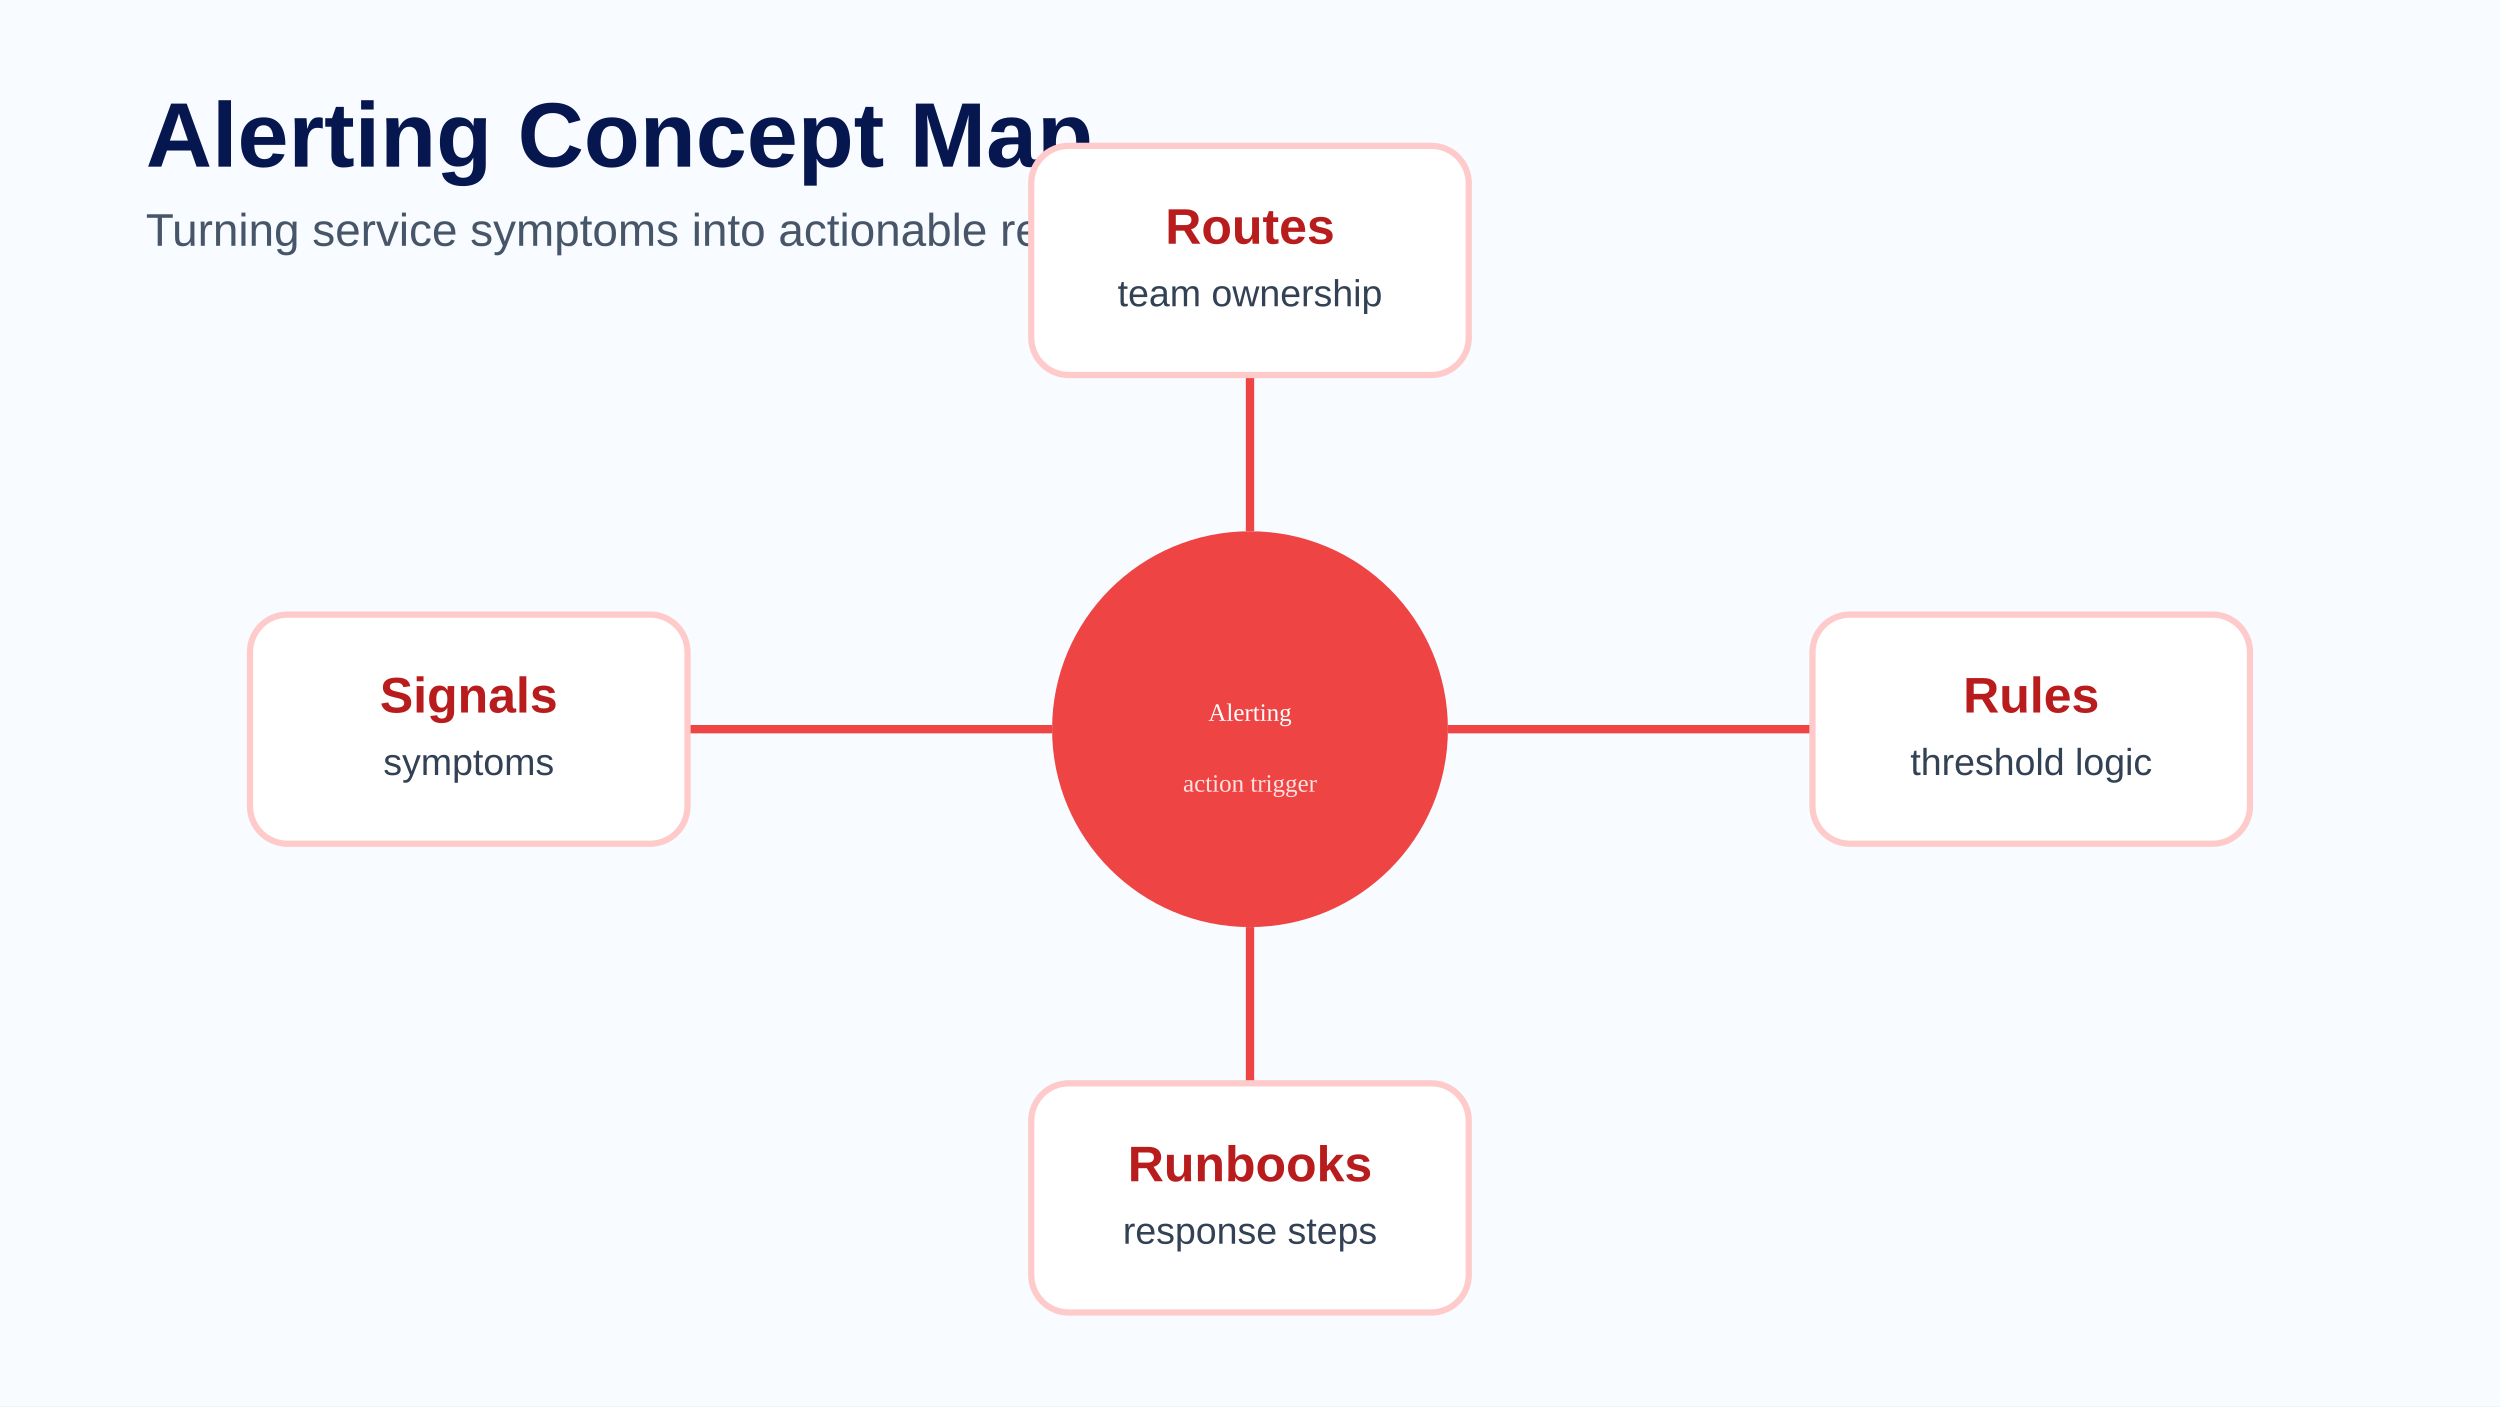
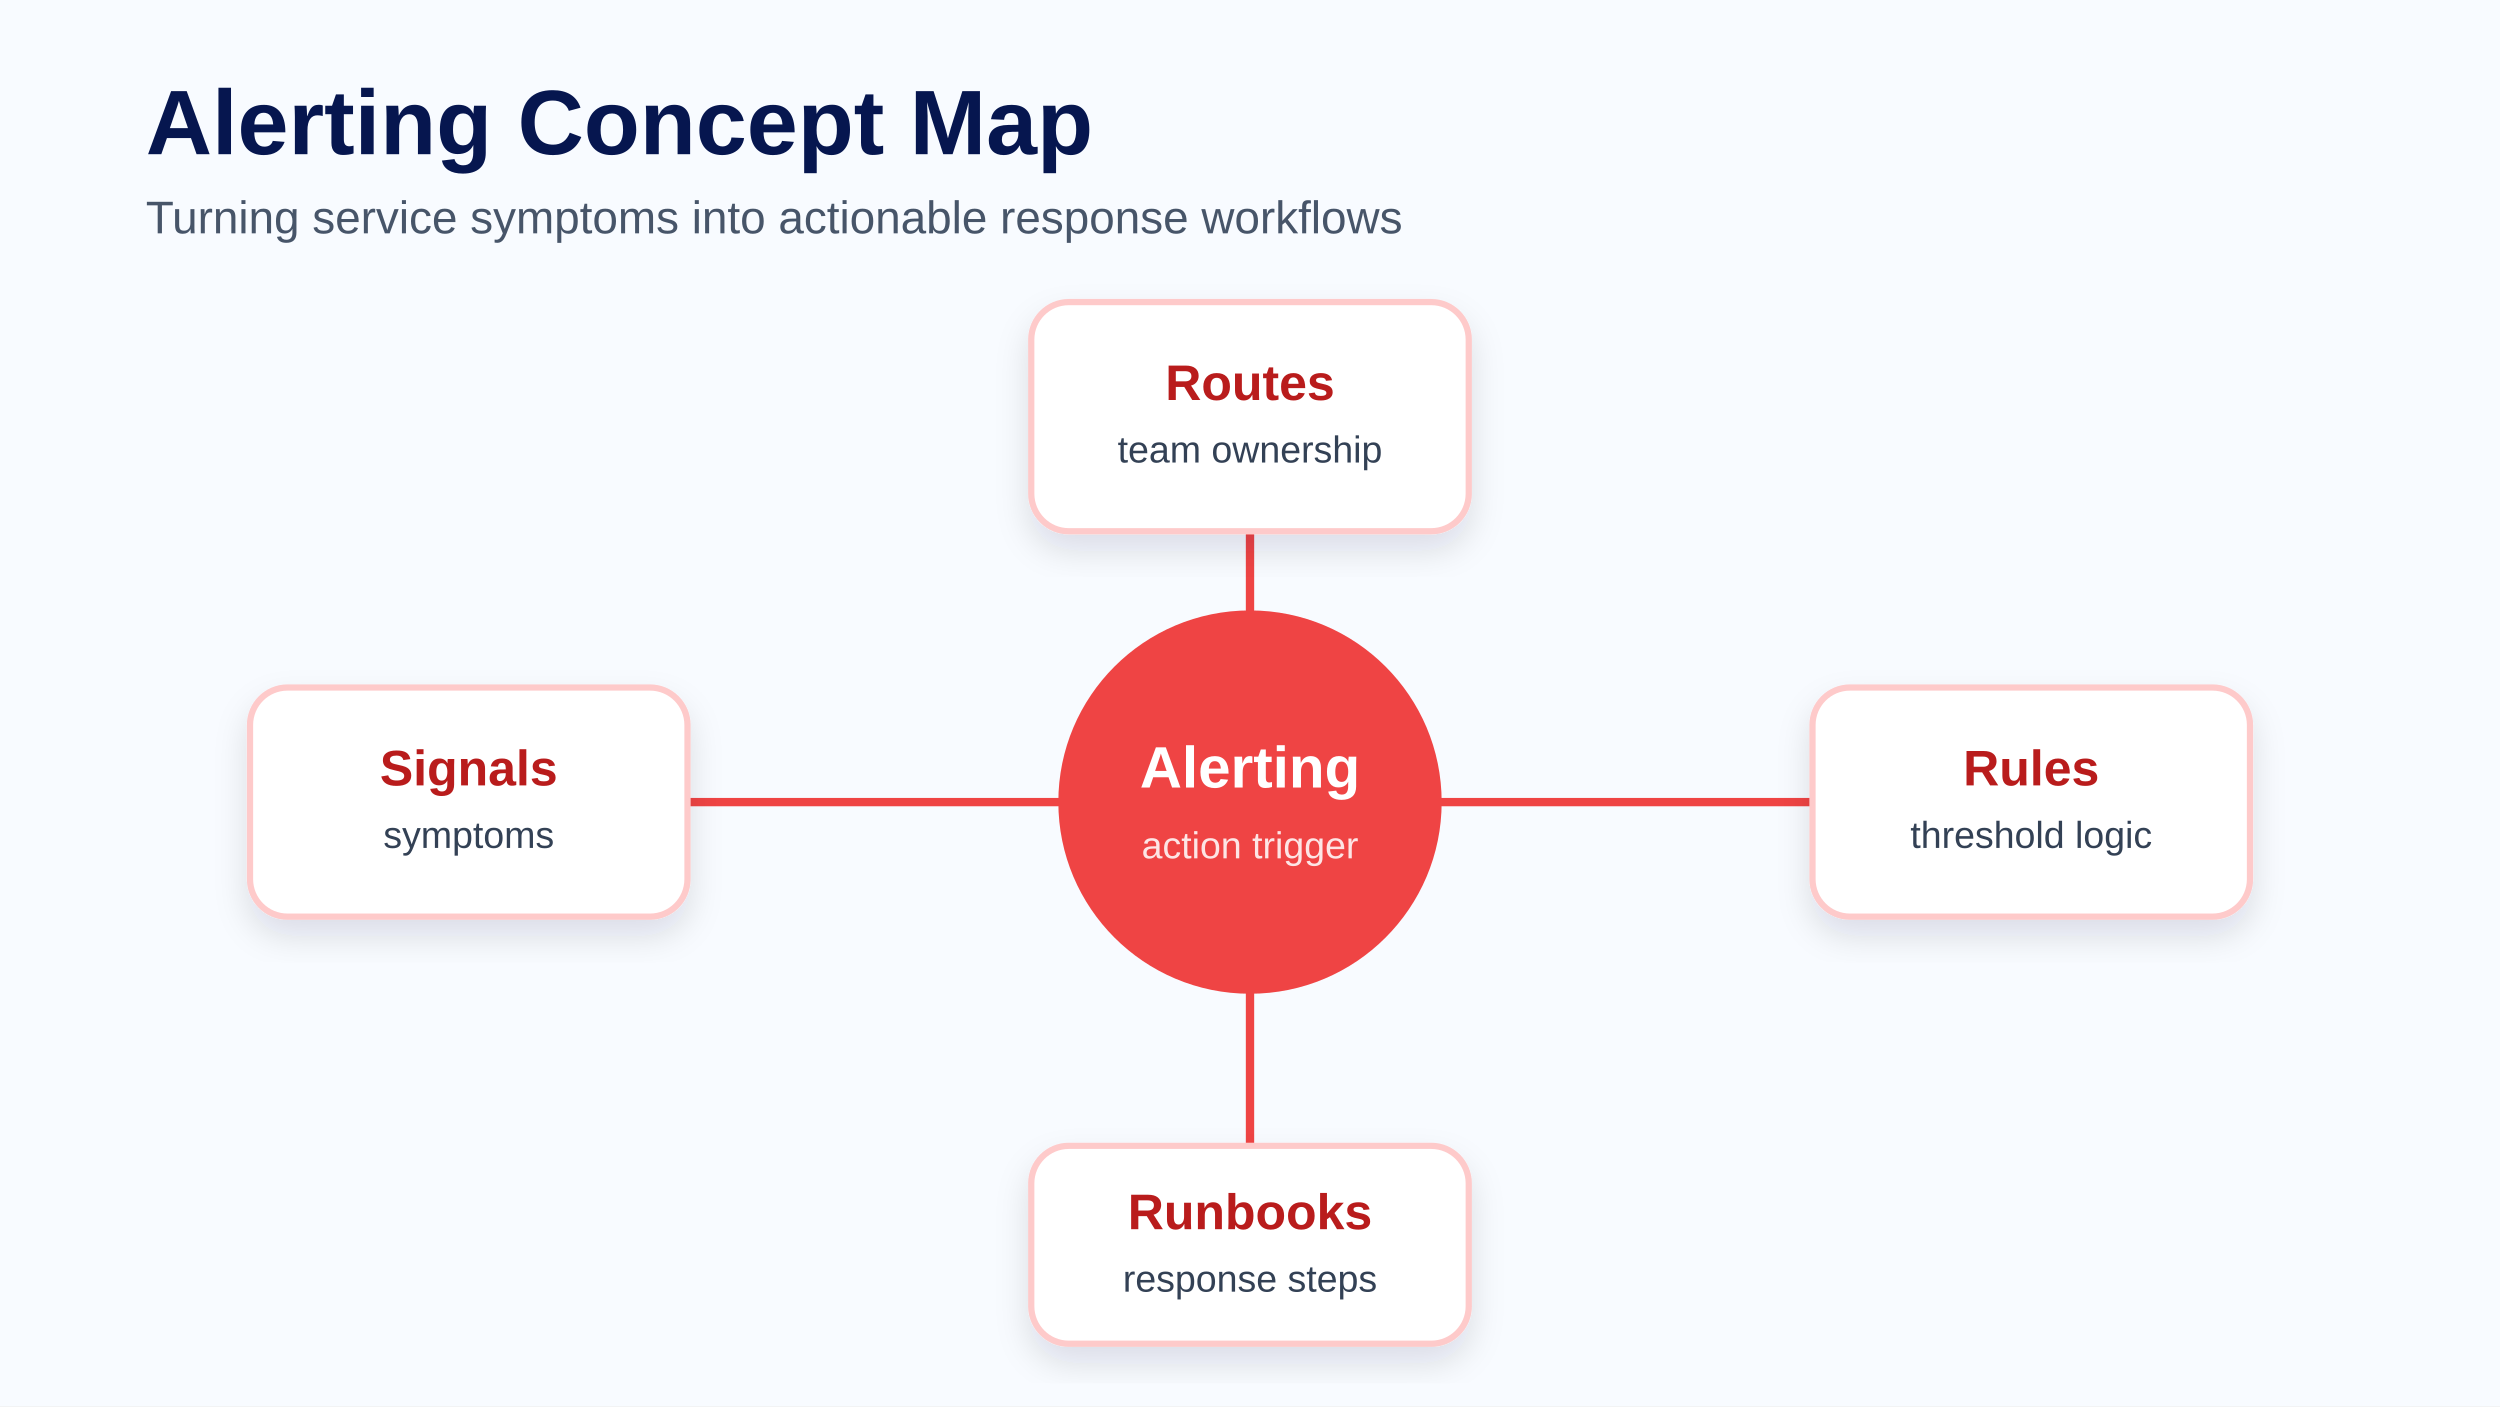
- <svg xmlns="http://www.w3.org/2000/svg" viewBox="0 0 1200 675">
-   <style>.t{font:700 44px Arial;fill:#06164f}.s{font:400 22px Arial;fill:#475569}.h{font:700 24px Arial;fill:#b91c1c}.b{font:500 18px Arial;fill:#334155}.c{fill:#fff;stroke:#fecaca;stroke-width:3}.l{stroke:#ef4444;stroke-width:4}</style>
+ <svg xmlns="http://www.w3.org/2000/svg" viewBox="0 0 1200 675" role="img" aria-labelledby="title desc">
+   <defs>
+     <filter id="shadow" x="-20%" y="-20%" width="140%" height="140%">
+       <feDropShadow dx="0" dy="8" stdDeviation="8" flood-color="#0f172a" flood-opacity="0.12" />
+     </filter>
+     <style>.t{font:700 44px Arial,sans-serif;fill:#06164f}.s{font:400 22px Arial,sans-serif;fill:#475569}.h{font:700 24px Arial,sans-serif;fill:#b91c1c}.b{font:500 18px Arial,sans-serif;fill:#334155}.c{fill:#fff;stroke:#fecaca;stroke-width:3;filter:url(#shadow)}.l{stroke:#ef4444;stroke-width:4;stroke-linecap:round}</style>
+   </defs>
  <rect width="1200" height="675" fill="#f8fbff" />
-   <text x="70" y="80" class="t">Alerting Concept Map</text>
-   <text x="70" y="118" class="s">Turning service symptoms into actionable response workflows</text>
-   <circle cx="600" cy="350" r="95" fill="#ef4444" />
-   <text x="600" y="346" text-anchor="middle" font="700 30px Arial" fill="#fff">Alerting</text>
-   <text x="600" y="380" text-anchor="middle" font="500 18px Arial" fill="#fee2e2">action trigger</text>
-   <line x1="505" y1="350" x2="330" y2="350" class="l" />
-   <line x1="695" y1="350" x2="870" y2="350" class="l" />
-   <line x1="600" y1="255" x2="600" y2="180" class="l" />
-   <line x1="600" y1="445" x2="600" y2="520" class="l" />
-   <rect x="120" y="295" width="210" height="110" rx="18" class="c" />
-   <text x="225" y="342" text-anchor="middle" class="h">Signals</text>
-   <text x="225" y="372" text-anchor="middle" class="b">symptoms</text>
-   <rect x="870" y="295" width="210" height="110" rx="18" class="c" />
-   <text x="975" y="342" text-anchor="middle" class="h">Rules</text>
-   <text x="975" y="372" text-anchor="middle" class="b">threshold logic</text>
-   <rect x="495" y="70" width="210" height="110" rx="18" class="c" />
-   <text x="600" y="117" text-anchor="middle" class="h">Routes</text>
-   <text x="600" y="147" text-anchor="middle" class="b">team ownership</text>
-   <rect x="495" y="520" width="210" height="110" rx="18" class="c" />
-   <text x="600" y="567" text-anchor="middle" class="h">Runbooks</text>
-   <text x="600" y="597" text-anchor="middle" class="b">response steps</text>
+   <text x="70" y="74" class="t">Alerting Concept Map</text>
+   <text x="70" y="112" class="s">Turning service symptoms into actionable response workflows</text>
+   <circle cx="600" cy="385" r="92" fill="#ef4444" />
+   <text x="600" y="378" text-anchor="middle" font-family="Arial,sans-serif" font-size="28" font-weight="700" fill="#fff">Alerting</text>
+   <text x="600" y="412" text-anchor="middle" font-family="Arial,sans-serif" font-size="18" font-weight="500" fill="#fff" opacity="0.86">action trigger</text>
+   <line x1="508" y1="385" x2="330" y2="385" class="l" />
+   <line x1="692" y1="385" x2="870" y2="385" class="l" />
+   <line x1="600" y1="293" x2="600" y2="210" class="l" />
+   <line x1="600" y1="477" x2="600" y2="550" class="l" />
+   <rect x="120" y="330" width="210" height="110" rx="18" class="c" />
+   <text x="225" y="377" text-anchor="middle" class="h">Signals</text>
+   <text x="225" y="407" text-anchor="middle" class="b">symptoms</text>
+   <rect x="495" y="145" width="210" height="110" rx="18" class="c" />
+   <text x="600" y="192" text-anchor="middle" class="h">Routes</text>
+   <text x="600" y="222" text-anchor="middle" class="b">team ownership</text>
+   <rect x="870" y="330" width="210" height="110" rx="18" class="c" />
+   <text x="975" y="377" text-anchor="middle" class="h">Rules</text>
+   <text x="975" y="407" text-anchor="middle" class="b">threshold logic</text>
+   <rect x="495" y="550" width="210" height="95" rx="18" class="c" />
+   <text x="600" y="590" text-anchor="middle" class="h">Runbooks</text>
+   <text x="600" y="620" text-anchor="middle" class="b">response steps</text>
</svg>
